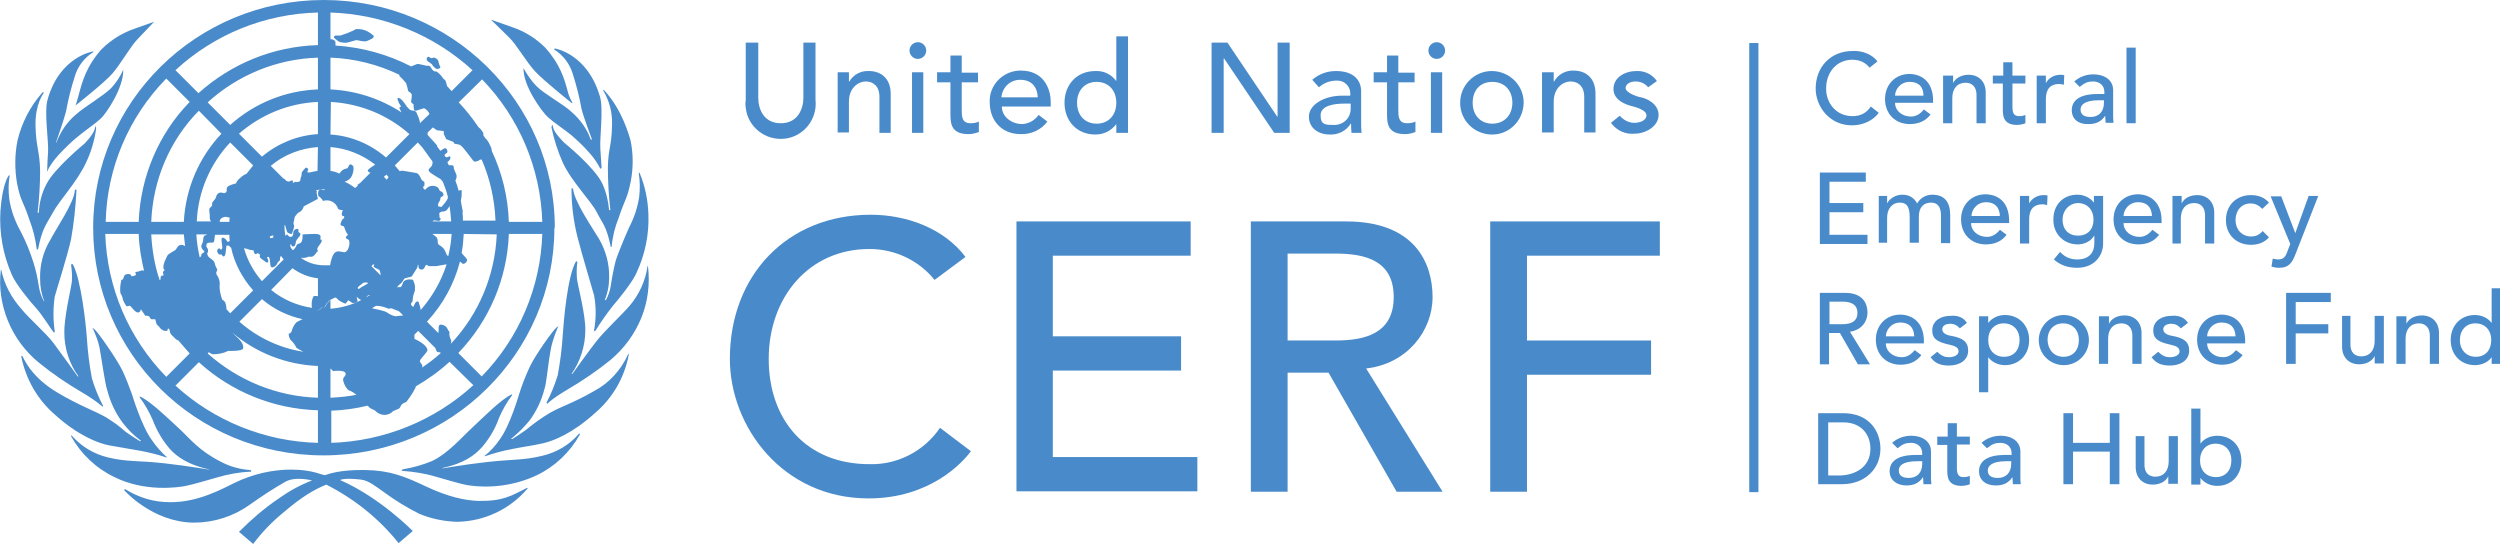
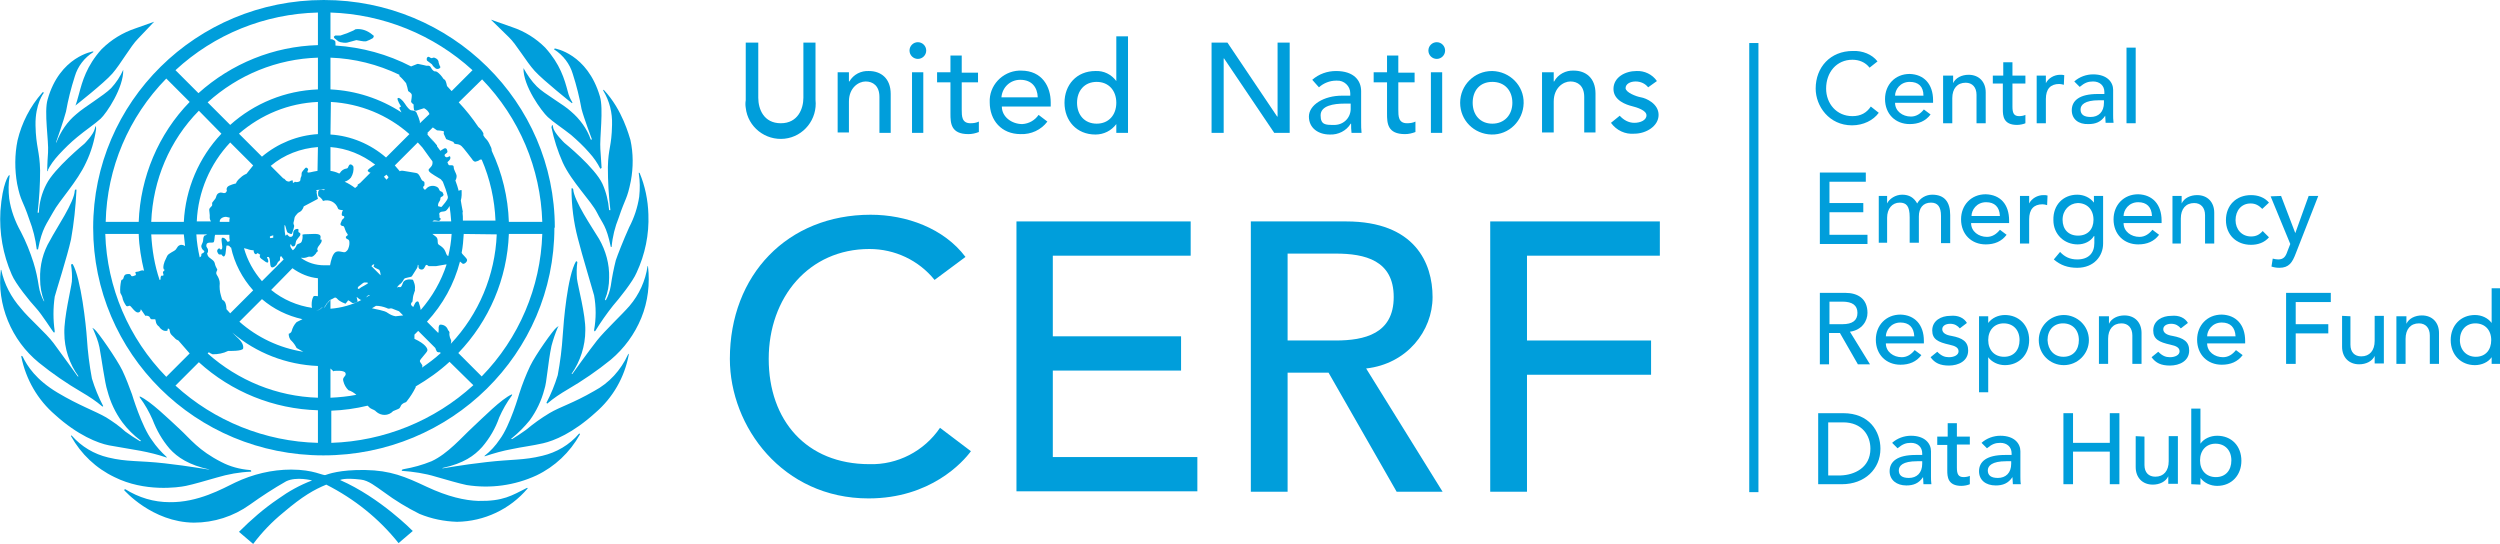
<svg xmlns="http://www.w3.org/2000/svg" version="1.1" id="Layer_1" x="0px" y="0px" viewBox="0 0 598.4 130.1" style="enable-background:new 0 0 598.4 130.1;" xml:space="preserve">
  <style type="text/css">
- 	.st0{fill:#498BCA;}
+ 	.st0{fill:#009EDB;}
</style>
  <path class="st0" d="M181.5,10.2v13.2c0,2.7,1.3,6.1,5.4,6.1s5.4-3.5,5.4-6.1V10.2h2.9v13.7c0.5,4.6-2.8,8.8-7.4,9.3  c-4.6,0.5-8.8-2.8-9.3-7.4c-0.1-0.6-0.1-1.2,0-1.8V10.2H181.5z" />
  <path class="st0" d="M200.5,17.3h2.7v2.2h0.1c1-1.7,2.8-2.6,4.7-2.5c2.8,0,5.2,1.7,5.2,5.5v9.3h-2.7v-8.6c0-2.7-1.6-3.7-3.3-3.7  s-4,1.5-4,4.8v7.4h-2.7V17.3z" />
  <path class="st0" d="M219.7,10.1c1.1,0,2,0.9,2,2s-0.9,2-2,2s-2-0.9-2-2S218.6,10.1,219.7,10.1z M218.3,17.3h2.7v14.5h-2.7V17.3z" />
  <path class="st0" d="M234.1,19.7h-3.9v6.5c0,1.6,0,3.3,2.1,3.3c0.7,0,1.4-0.1,2-0.4v2.5c-0.8,0.3-1.6,0.5-2.5,0.5  c-4.2,0-4.3-2.6-4.3-4.9v-7.5h-3.2v-2.4h3.2v-4h2.7v4.1h3.9V19.7z" />
  <path class="st0" d="M239.8,25.5c0,2.5,2.4,4.2,4.9,4.2c1.6-0.1,3-0.9,3.9-2.2l2.1,1.6c-1.5,2-3.9,3.1-6.4,3c-4.6,0-7.4-3.3-7.4-7.6  c-0.2-4,3-7.4,7-7.6c0.2,0,0.3,0,0.5,0c5.1,0,7.1,3.9,7.1,7.6v1L239.8,25.5z M248.4,23.3c-0.1-2.4-1.4-4.2-4.2-4.2  c-2.4,0-4.3,1.8-4.5,4.2H248.4z" />
  <path class="st0" d="M270,31.8h-2.8v-2.1l0,0c-1.2,1.6-3,2.5-5,2.5c-4.5,0-7.4-3.3-7.4-7.6s2.9-7.6,7.4-7.6c2-0.1,3.8,0.8,5,2.4l0,0  V8.7h2.8V31.8z M267.2,24.6c0-2.9-1.8-5-4.7-5s-4.7,2.1-4.7,5s1.8,5,4.7,5S267.2,27.5,267.2,24.6L267.2,24.6z" />
  <path class="st0" d="M290,10.2h3.8l11.9,17.7h0.1V10.2h2.9v21.6H305L293,14h-0.1v17.8H290V10.2z" />
  <path class="st0" d="M314.1,19.1c1.6-1.4,3.6-2.1,5.7-2.1c4.3,0,6,2.3,6,4.8v7.4c0,0.9,0,1.7,0.1,2.6h-2.4c-0.1-0.7-0.1-1.5-0.1-2.2  h-0.1c-1,1.7-3,2.7-5,2.6c-2.7,0-5-1.5-5-4.3s3.6-5,7.9-5h2v-0.6c0-1.7-1.5-3.1-3.2-3c-0.1,0-0.1,0-0.2,0c-1.5,0-3,0.6-4.1,1.6  L314.1,19.1z M321.8,24.8c-2.6,0-5.7,0.5-5.7,2.8s1.2,2.3,3.1,2.3c2.2,0.1,4-1.5,4.1-3.7c0-0.2,0-0.3,0-0.5v-0.9L321.8,24.8z" />
  <path class="st0" d="M338.6,19.7h-3.9v6.5c0,1.6,0,3.3,2.1,3.3c0.7,0,1.4-0.1,2-0.4v2.5c-0.8,0.3-1.6,0.5-2.5,0.5  c-4.2,0-4.3-2.6-4.3-4.9v-7.5h-3.2v-2.4h3.2v-4h2.7v4.1h3.9L338.6,19.7z" />
  <path class="st0" d="M343.9,10.1c1.1,0,2,0.9,2,2s-0.9,2-2,2s-2-0.9-2-2S342.8,10.1,343.9,10.1z M342.5,17.3h2.7v14.5h-2.7V17.3z" />
  <path class="st0" d="M357.2,17c4.2,0.1,7.6,3.5,7.5,7.7s-3.5,7.6-7.7,7.5s-7.5-3.4-7.5-7.6s3.4-7.6,7.6-7.6H357.2z M357.2,29.6  c2.9,0,4.8-2.1,4.8-5s-1.8-5-4.8-5s-4.7,2.1-4.7,5S354.3,29.6,357.2,29.6z" />
  <path class="st0" d="M369.1,17.3h2.8v2.2h0.1c0.9-1.7,2.8-2.7,4.7-2.6c2.8,0,5.2,1.7,5.2,5.5v9.3h-2.7v-8.5c0-2.7-1.6-3.7-3.3-3.7  s-4,1.5-4,4.8v7.4h-2.8L369.1,17.3z" />
  <path class="st0" d="M394.5,20.9c-0.7-0.9-1.8-1.4-3-1.4c-1.3,0-2.4,0.6-2.4,1.6s2.5,2,3.7,2.2s4.2,1.5,4.2,4.2s-3,4.5-5.8,4.5  c-2.2,0.2-4.3-0.8-5.6-2.6l2.1-1.7c0.9,1,2.1,1.7,3.5,1.7s2.9-0.6,2.9-1.8s-2.3-1.9-3.5-2.2s-4.4-1.3-4.4-4.1s2.8-4.3,5.5-4.3  c1.9-0.1,3.8,0.8,4.9,2.4L394.5,20.9z" />
  <path class="st0" d="M223.7,67c-3.8-4.7-9.5-7.4-15.6-7.4c-14.5,0-24.1,11.6-24.1,26.3s9,25.2,24.1,25.2c6.7,0.2,13.1-3.1,16.9-8.7  l7.4,5.6c-1.9,2.6-9.7,11.3-24.5,11.3c-20.6,0-33.2-17.2-33.2-33.4c0-20.1,13.8-34.5,33.7-34.5c8.5,0,17.5,3.2,22.7,10.1L223.7,67z" />
  <path class="st0" d="M243.3,53H285v8.2h-33v19.3h30.7v8.2H252v20.7h34.6v8.2h-43.3V53z" />
  <path class="st0" d="M299.4,53h22.8c16.5,0,20.7,10,20.7,18.1s-6.1,16-15.9,17.1l18.3,29.5h-11L318,89.2h-9.8v28.5h-8.8L299.4,53z   M308.2,81.5h11.5c6.9,0,13.9-1.6,13.9-10.4s-6.9-10.4-13.9-10.4h-11.5V81.5z" />
  <path class="st0" d="M356.7,53h40.6v8.2h-31.8v20.3h29.7v8.2h-29.7v28h-8.8L356.7,53L356.7,53z" />
  <rect x="418.7" y="10.3" class="st0" width="2.2" height="107.5" />
  <path class="st0" d="M87.8,67.7c-0.4-0.2-0.8-0.1-1.1,0.2l-0.9,0.7c0,0-0.3,0.3-0.1,0.5s0.7-0.3,0.7-0.3l0.9-0.5l0.5-0.3  c0,0,0.6-0.2-0.1-0.5 M111,56c-0.1,1.5-0.2,3-0.5,4.5c0.2,0.5,1.2,1.2,1.3,1.7s-0.9,1.3-1.2,0.8l-0.5-0.4  c-1.4,5.4-4.1,10.3-7.9,14.4l2.7,2.7c0.1-0.3,0.1-0.5,0.1-0.8c-0.1-0.9,0.2-1.2,0.4-1.2c0.8,0,1.5,0.4,1.8,1.2  c0.1,0.4,0.2,0,0.4,0.7c-0.1,0.4,0,0.8,0.1,1.2l0.3,0.7c0,0.3,0,0.5-0.1,0.8c6.7-7.1,10.6-16.4,11-26.2L111,56z M101,88  c1.6-1.1,3.1-2.2,4.5-3.5l-0.2-0.2c-0.2,0.1-0.5,0-0.7-0.1c-0.2-0.3-0.3-0.6-0.4-0.9l-4.1-4.1c-0.3,0.3-0.6,0.6-0.9,0.9v1  c2.6,1.2,3.2,2.3,3.1,2.8s-1.8,2.1-1.8,2.5s0.7,0.9,0.6,1.3L101,88z M79.1,88.2v7c2.1-0.1,4.2-0.3,6.2-0.7c-0.6-0.5-1.2-0.9-1.9-1.1  c-0.6-0.6-1-1.3-1.2-2.1c-0.4-1.1,0.8-1.2,0.5-2s-2.8-0.5-2.8-0.5S80.2,89.3,79.1,88.2z M76.1,87.6c-7.5-0.3-14.8-3.1-20.5-8  l0.9,0.9c1.6,1.4,1.8,2.2,1.7,2.9S54.7,84,54.7,84h-0.1c-1.2,0.6-2.4,0.8-3.7,0.8c-0.3-0.1-0.7-0.3-0.9-0.5l-0.3,0.3  c7.3,6.5,16.6,10.3,26.4,10.6V87.6z M44.3,58.9C44.2,58,44.1,57,44,56.1h-7.8c0.2,3.7,0.8,7.4,2,10.9h0.1c0.3-0.2,0-0.3,0.2-0.8  s0.5,0,0.6-0.3S39,65.5,39,65.2s0.4-0.4,0.4-0.6s-0.2,0.2-0.3-0.5c0-0.5,0.1-1,0.3-1.5l0.6-1.3c0.3-0.7,1.7-1.1,2.1-1.6  s0.4-0.9,1.2-1.1C43.7,58.6,44,58.7,44.3,58.9z M44,53.1c0.4-7.9,3.6-15.4,9-21.1l-5.4-5.5c-7,7.1-11,16.6-11.4,26.6H44z M55.1,29.9  c5.8-5.2,13.2-8.2,21-8.5v-7.6c-9.8,0.3-19.1,4.1-26.4,10.7L55.1,29.9z M79.1,21.4c6.1,0.3,11.9,2.2,17,5.5l-0.5-1  c-0.1-0.2,0.4-0.4,0.4-0.4s-1.1-1.7-0.8-2s1.2,0.5,1.7,1.3s1.1,1.5,1.5,1.6s1.2,0,1.4,0.8c0.3,0.6,0.5,1.2,0.7,1.9v0.4l2.3-2.2  c-0.2-0.6-0.7-1.1-1.3-1.4l-1.6,0.5c0,0-0.6,0.3-0.8-0.1C99,25.9,99,25.4,99,25c0,0-0.6-0.4-0.6-0.7s0.3-1.4,0.1-1.8  c-0.2-0.3-0.5-0.5-0.8-0.7c-0.1-0.6-0.3-1.3-0.5-1.9c-0.5-0.6-1-1.2-1.6-1.7v-0.3c-5.2-2.5-10.8-3.9-16.5-4.1V21.4z M102.3,32.2  l0.6,0.7l1.7,2.1l0.8,1.1l0.8-0.5c0.5-0.3,0.8,0,0.9,0.6s-1,0.6-0.6,1.2s1.1-0.1,1.2,0c0.2,0.3,0.1,0.7-0.1,0.9  c-0.2,0.3-0.5,0.4-0.5,0.6l0.3,0.6c0.4,0.2,1.2-0.2,1.2,0.5s0.6,1.4,0.7,2.1c0,0.4-0.1,0.8-0.3,1.1c0.3,0.8,0.6,1.7,0.8,2.5  c0.2-0.2,0.4-0.2,0.7-0.2v0.1c0,0.4,0,0.7,0,1.1c0,0.4-0.1,0.9-0.2,1.3l0.2,1.2c0.1,0.5,0.2,1.1,0.3,1.6h-0.1c0.1,0.7,0.1,1.3,0.1,2  h7.8c-0.2-5-1.3-10-3.3-14.6h-0.4c-0.3,0.3-0.7,0.4-1.1,0.5c-0.5,0-0.8-0.6-0.8-0.6s-2.2-2.9-2.5-3.1c-0.3-0.3-0.8-0.5-1.2-0.5  c-0.9-0.1-0.7-0.5-0.7-0.5l-1.8-0.7l-0.6-1.3c0,0,0.1-0.5,0-0.6c-0.5-0.1-1.1-0.2-1.6-0.2l-1-0.7l-1.3,1.3  C102.4,31.9,102.4,32.1,102.3,32.2L102.3,32.2z M132.7,54.5c0,30.1-24.7,54.5-55.3,54.5S22.3,84.6,22.3,54.5S47,0,77.5,0  s55.3,24.4,55.3,54.5H132.7z M77.7,45.3L77.7,45.3l-2.1,0.2c0.2,0.1,0.3,0.2,0.2,0.4s0.3,1.7,0.3,1.7l-3.4,1.8c0,0-0.2,0.9-0.9,1.3  c-0.5,0.2-0.8,0.6-1.1,1c-0.3,0.4-0.2,0.8-0.4,1.4s0.2,0.8,0.1,1.1c-0.1,0.6-0.3,1.1-0.5,1.7c-0.2,0.3-0.7-0.1-1-0.2  s-0.5-1.6-0.7-1.8h-0.1c0,0.2,0,0.4,0,0.6c0,0.6,0.1,1.3,0.2,1.9c0.4-0.1,0.3-0.3,0.4-0.3s0.4,0.6,0.8,0.6s0.7-0.2,0.7-1  c0-0.5,0.4-0.9,0.9-0.9c0.1,0,0.1,0,0.2,0c0.3,0,0,0.6,0.2,0.8s0.4,0,0.4,0.5s-1,1.1-1.1,1.9s-0.3,1-0.7,1s-0.4-0.9-0.6-0.4  s0.6,1.3,0.6,1.3c0.4-0.3,0.7-0.7,0.9-1.2c0.2-0.4,0.6-0.3,1-0.6s0.5-1.5,0.4-1.8s0.5-0.2,2.5-0.3s1.9,0.5,1.8,1.1S77,57,77,57.6  s-0.8,1.2-1,1.8s0.3,0.6,0,0.8c-0.2,0.1-0.3,0.3-0.4,0.5c-1.1,1.3-1.2,0.5-1.9,0.8c-0.5,0.2-1,0.3-1.5,0.2H72  c1.6,1.2,3.6,1.8,5.6,1.8H79c0.2-1.1,0.6-2.8,1.4-3.2s1.9,0.3,2.3,0c0.3-0.2,0.6-0.5,0.7-0.9c0.2-0.5,0.3-1.1,0.2-1.7  c-0.2-0.6-0.6-0.3-0.8-0.8s0.8-0.4,0.3-1s-0.6-1.5-0.8-1.7s-0.4,0-0.7-0.3s0.1-0.7,0.2-1.1s0.7-0.5,0.6-0.9s-0.5,0-0.6-0.5  c0-0.4,0.1-0.8,0.3-1.1c0,0-1.1,0-1.2-0.4c-0.5-1.5-2.1-2.3-3.6-1.8c-0.2-0.6-1.1-1.2-1.1-1.2S76,46,76.3,45.6s1.2,0,1.3-0.1  S77.7,45.4,77.7,45.3z M109.8,24.5c1.7,1.8,3.3,3.8,4.7,5.9c0.5,0.4,0.9,0.9,1.2,1.5v0.5l0.4,0.6l0.2,0.2c0.5,0.5,0.8,1.1,1.1,1.8  c0.2,0.3,0.3,0.7,0.3,1.1c2.5,5.3,3.9,11.1,4.1,17h8c-0.4-12.8-5.5-24.9-14.4-34.1L109.8,24.5z M80.3,10.9c6.3,0.4,12.5,2.1,18.1,5  l1.5-0.6h0.2l1.4,0.3c0.9,0.3,0.9,0,1.3,0.2s0.4,0.7,0.9,1.1s0.4,0,0.9,0.3c0.6,0.4,1.1,1,1.5,1.6c0.2,0.4,0.5-0.2,0.9,1.8l1.1,1.2  l5-5C103.8,8.3,91.7,3.4,79.1,3v6.4h0.4c0.6,0.3,0.8,0.3,0.8,0.9C80.3,10.5,80.3,10.7,80.3,10.9z M47.5,22.3  c7.9-7.1,18-11.2,28.6-11.5V3C63.4,3.3,51.3,8.2,42,16.8L47.5,22.3z M33.2,53.1c0.4-10.7,4.7-21,12.2-28.7l-5.6-5.6  c-9,9.2-14.2,21.4-14.5,34.3H33.2z M45.4,84.6l-2.7-3.1c-0.8-0.3-0.7-0.5-1.5-1.2s-0.4-1.4-0.8-1.6s-0.2,0.3-0.3,0.4s-0.5,0.2-1,0  c-0.4-0.2-0.8-0.5-1-0.9c-0.9-0.6-0.8-1.5-0.9-1.7s-0.7,0-1-0.1s-0.3-0.6-0.6-0.7c-0.2-0.1-0.5-0.2-0.8-0.1L33.7,74  c0,0,0,0.8-0.7,0.8s-1.6-1.5-1.9-1.6s-0.5,0.3-0.9,0c-0.4-0.6-0.8-1.3-0.9-2c-0.1-0.4-0.3-0.7-0.5-1.1c-0.1-1,0-1.9,0.2-2.9  c0.2-0.5,0.4,0,0.6-0.8s0.7-0.8,1.1-0.8c0.3-0.1,0.6,0.1,0.7,0.4c0.2,0.3,0.7,0,1-0.1s0-0.5,0-0.7s0.6-0.1,1-0.3s1-0.3,1.1,0l0,0  C33.8,62,33.3,59,33.2,56h-8c0.4,12.8,5.6,25,14.6,34.2L45.4,84.6z M76.1,98.2c-10.6-0.3-20.7-4.4-28.5-11.5L42,92.3  c9.3,8.5,21.5,13.4,34.1,13.7V98.2z M107.6,86.6c-2.5,2.3-5.2,4.2-8.1,5.9v0.2c-0.6,1.2-1.3,2.3-2.1,3.3c-0.3,0.5-0.5,0.2-1.1,0.7  s-0.3,0.9-1,1.2l-1.2,0.5c-1.1,1.2-2.9,1.2-4.1,0.1c-0.1-0.1-0.1-0.1-0.2-0.2c-0.4-0.3-1.1-0.4-1.5-0.9L88,97.1  c-2.9,0.7-5.8,1.1-8.7,1.2v7.7c12.6-0.4,24.7-5.3,34-13.8L107.6,86.6z M121.8,56c-0.4,10.7-4.7,20.8-12.1,28.5l5.6,5.6  c8.9-9.1,14.1-21.3,14.5-34.1H121.8z M103.5,53h4.5c-0.1-1.2-0.2-2.5-0.4-3.7c-0.2,0.4-0.4,0.7-0.7,1c-0.5,0.5-1,0.2-1.5,0.5  s-0.1,0.7-0.2,1.1s0.5,0.2,0.2,0.7s-0.7,0.2-1,0.2S103.9,52.6,103.5,53L103.5,53z M94.5,39.6l1.2,1.4c0.1-0.1,0.4-0.2,0.9-0.1l3,0.5  c0.9,0.1,1.1,1.7,1.6,1.9s0.4,0.4,0.4,0.9s-0.4,0.3-0.3,0.7s0.4,0.7,0.7,0.3c0.5-0.6,1.2-0.8,1.9-0.7c1.5,0.3,1,1.1,1.6,1.3  s0.4,0.3,0.6,0.6s-0.1,0.6-0.4,0.7s-0.3,0.4-0.3,0.6s-0.3,0.6-0.4,0.8s-0.3,0.9,0,0.9s0.6,0.3,0.8,0s1.4-1.5,1.4-2.1v-0.2  c-0.3-1.2-0.7-2.4-1.2-3.6l-0.5-0.6c-0.6-0.4-2.5-1.4-2.8-1.9s0.1-0.6,0.4-1c0.4-0.4,0.5-0.9,0.4-1.4l-0.6-0.8l-1.8-2.5l-1.1-1.2  L94.5,39.6z M79.1,32.2c4.9,0.3,9.6,2.3,13.3,5.5l5.6-5.6c-5.2-4.6-11.8-7.3-18.8-7.7L79.1,32.2z M62.7,37.5  c3.8-3.2,8.5-5.1,13.4-5.4v-7.7c-7,0.3-13.6,3-18.9,7.6L62.7,37.5z M59,41.6l1.6-2l-5.5-5.5c-4.8,5.1-7.7,11.8-8,18.9h3.4  c-0.2-0.3-0.3-0.6-0.3-1c0.1-0.4-0.2-1.8-0.1-2s0.4-0.5,0.6-0.7s0-0.6,0.1-0.8l0.7-0.9c0.3-0.3,0.2-1.1,0.9-1.4s0.9,0.1,1.4,0  s0.5-0.7,0.5-0.7s-0.2-0.2,0.1-0.7s2.1-0.9,2.1-0.9s0-0.5,1.1-1.4C58,42.1,58.5,41.8,59,41.6z M54.9,53.1c0-0.3,0-0.7,0.1-1  l-0.9-0.2c-0.8,0-1.6,0.5-1.5,1.2H54.9z M49.6,56.1H47c0.1,1.9,0.4,3.7,0.8,5.5c0.4-0.2,0.4-0.4,0.4-0.7s0.4-0.2,0.6-0.5  s0.1-0.3,0-0.4c-0.3-0.2-0.5-0.5-0.6-0.9c-0.1-0.5,0.3-0.8,0.4-1.4s0-0.7,0.2-1.1S48.8,56.6,49.6,56.1L49.6,56.1z M60.6,69.5  c-2.6-2.9-4.5-6.5-5.3-10.3h-0.2c-0.1-0.4-0.5-0.5-0.9-0.4L54,60.5c0,0.1-0.1,0.9-0.5,0.9c-0.2-0.1-0.4-0.3-0.5-0.5  c0,0-0.6,0.1-0.7-0.1s-0.6-0.7-0.1-1.2s0.5,0.5,0.9,0s-0.5-2.7,0.2-2.7s1.1,1,1.2,1l0.5-0.2c-0.1-0.5-0.1-1-0.1-1.5h-3.4  c-0.2,0.4-0.1,1.6-0.4,1.8s-1.6-0.2-1.7,0.6s0.4,0.6,0.4,1.4s-0.4,0.3-0.1,1.1s1.5,1,1.7,1.9c0.1,0.5,0.3,1,0.6,1.5  c0.1,0.2-0.5,0.7-0.1,1.3c0.4,0.6,0.7,1.3,0.7,2c-0.1,1,0,2,0.3,3c0.4,1.6,0.4,0.6,1,1.6c0.2,0.5,0.3,1,0.3,1.6l0.9,1L60.6,69.5z   M72.4,76.4c-3.6-0.8-6.9-2.4-9.7-4.8L57.3,77c4.3,3.8,9.6,6.3,15.3,7.2L71,83.3c-0.3-0.6-0.7-1.2-1.2-1.7c-0.5-0.4-0.7-1.1-0.7-1.7  c0.3-0.1,0.6-0.3,0.7-0.6c0.2-0.8,0.6-1.6,1.2-2.2L72.4,76.4z M90,73.2l-1,0.6h0.1c0.6,0.2,3,0.5,3.7,1.1c0.6,0.4,1.2,0.7,1.9,0.8  l1.8-0.2l-1-1L94.2,74c-1-0.5-0.8,0.2-1.7-0.3C91.7,73.4,90.9,73.2,90,73.2z M107.3,61.3c0.4-1.7,0.7-3.5,0.8-5.3h-4.6l0.9,0.7  c0.5,0.5,0.3,1,0.4,1.5s0.5,0.4,1.2,1.1s0.7,1.4,1,1.8L107.3,61.3z M95.5,68.2L95,68.8h0.1c0.4-0.3,0.7,0.2,1-0.3s0.3-0.9,0.6-1.2  s1.1-0.5,1.6-0.4s0.5-0.2,0.8,0.7c0.2,0.5,0.3,1.1,0.2,1.7c0.2,0.2-0.4,0.9-0.5,2.3s-0.4,0.3-0.4,1.3V73l0.5,0.5l0.2-0.4  c0.3-0.8,0.8-1.2,1.1-0.8c0.2,0.6,0.4,1.2,0.5,1.9c2.8-3.2,4.9-6.9,6.2-10.9h-0.2l-2.3,0.4h-1.8c0,0-0.5-0.5-0.7-0.2s-0.4,1.2-1.2,1  s-0.4-1-0.6-1.1s0,0.3-0.3,0.8l-1.2,1.9c-0.1,0.3-1.7,0.3-1.9,0.7C96.4,67.4,96,67.9,95.5,68.2z M88.9,63.7l2.2,2.2  c0-0.4-0.1-0.9-0.3-1.3l-1-0.5l-0.4-0.3l0.2-0.5h-0.3L88.9,63.7z M87.6,71.2l1-0.6c-0.3,0-0.6,0.1-0.8,0.4L87.6,71.2z M64.9,69.4  c2.8,2.3,6.3,3.8,9.9,4.3c0,0.1,0,0.2,0,0.4l0.6,0.2c0.6,0.1,1.1-0.1,1.5-0.5c0.5-0.5,0.4-0.1,0.8-0.2l0.7-1.1  c0.4-0.2,0.5-0.7,0.7-0.7v2.1c2.6-0.2,5.1-0.9,7.4-2.1c-0.4,0-1-0.7-1.1-0.7s0.2,0.8,0.2,1s-1.1,0.6-1.3,0.4s-1-0.7-1-0.6  s-0.6,0.8-0.6,0.8s-1.4-0.5-1.9-1.1S80,71.3,80,71.3s-0.7,0.4-1,0.5s-0.4,0.6-0.7,0.7l-0.7,1.1c-0.4,0.1-0.3-0.3-0.8,0.2  c-0.4,0.4-0.9,0.6-1.5,0.5l-0.6-0.2c0-0.1,0-0.3,0-0.4c-0.1-0.3-0.1-0.5-0.1-0.8c0-0.7,0.1-1.3,0.4-1.9c0.2-0.3,0.7-0.1,1.1-0.1v-2  c0-0.1,0-0.2,0-0.3v-2c-2.2-0.2-4.3-1.1-6.1-2.4L64.9,69.4z M65.4,56.9v-0.6c-0.2,0.2-0.9,0.1-0.8,0.5S64.9,56.9,65.4,56.9z   M58.4,59.4c0.8,2.9,2.3,5.6,4.3,7.9l5.2-5.2l-0.6-0.8l0,0c-0.5,0.2-0.1,0.9-0.4,1.1c-0.3,0.2-0.5,0.5-0.6,0.8s-1,1.1-1.4,0.7  s-0.1-2.4-0.7-2.4s-0.1,0.2,0,0.9s-0.4,0.4-0.6,0.3l-1.1-0.8c-0.6-0.5-0.2-0.9-0.2-0.9s-0.5-0.4-0.7-0.4s-0.1,0.4-0.5,0.2  s-0.4-0.9-0.4-0.9c-0.5,0-1-0.1-1.5-0.3L58.4,59.4z M76.1,35.2C72,35.5,68,37,64.8,39.7l3,3c0.5,0.1,0.4,0.5,1,0.7s0.5-0.1,1-0.2  s0.2,0.3,0.3,0.5s0.5-0.2,0.5-0.2s0.3,0.2,0.9,0s0.3-0.6,0.5-1s0.2-0.6,0.2-1s0.6-0.9,0.8-1.2s0.5-0.2,0.7,0.1s-0.2,0.5-0.1,0.8  s1-0.1,2.4-0.3L76.1,35.2z M89.8,39.4c-3.1-2.4-6.8-3.9-10.7-4.2v5.7c0.7,0.1,1.4,0.3,2,0.6h0.2c0.4-0.7,1-1.1,1.8-1.2  c0.3-0.2,0.2-0.4,0.5-0.8s0.9,0.1,1,0.4c0.1,0.9-0.1,1.8-0.6,2.6c-0.4,0.5-0.9,0.8-1.5,1c0.9,0.4,1.7,0.9,2.5,1.5l0.6-0.5v-0.3  l0.6-0.4l2.5-2.5h-0.2C88.2,41,87.4,41,88.9,40L89.8,39.4z M93,42.4l-0.5-0.6l-0.6,0.5c0.3,0.4,0.8,0.9,0.7,0.7S92.8,42.9,93,42.4z   M102.3,13.7c0.4-0.3,0.5,0.1,0.9,0.2s0.4-0.3,1,0c0.5,0.2,0.8,0.6,0.8,1.1c0.1,0.3,0.2,0.7,0.4,1c0.1,0.3-0.6,0.7-1.1,0.4  c-0.4-0.3-0.7-0.6-0.9-1l-1.2-0.9C102.1,14.2,102.1,13.9,102.3,13.7z M79.9,8.8c0,0,0.3-0.4,0.6-0.3h1l1.7-0.6l1.4-0.6L85.1,7  c1.4-0.2,2.8,0.3,3.9,1.2l0.5,0.4l-0.2,0.5c-0.5,0.3-1.1,0.6-1.7,0.8c-0.4,0-0.8,0-1.2-0.1l-1.1-0.2l-2.2,0.6  c-0.5,0.1-1.1,0-1.6-0.1L81,9.9l-1-0.8L79.9,8.8 M103,32.9l1.6,1.9v0.3L103,32.9" />
  <path class="st0" d="M106,112.1c0.3,0,4.3-0.8,10.5-1.5s8.8-0.4,13.3-1.5c3.4-0.8,6.5-2.6,8.8-5.3c0,0,0.3-0.1,0.2,0.2  c-2.4,4.3-6,7.7-10.4,9.8c-5.2,2.4-11,3.2-16.7,2.3c-1.9-0.4-4.6-1.2-7.4-2c-2.6-0.8-5.4-1.2-8.1-1.4c0,0-0.2-0.3,0.4-0.4  c2.3-0.4,4.5-1,6.7-1.9c3.9-1.8,7.2-5.7,9.8-8.1s6.9-6.8,9.4-7.9c0,0,0.2,0,0,0.3c-1.2,1.6-2.2,3.4-3,5.2c-0.9,2.6-2.3,5-4.1,7.1  c-1.9,2.1-4.4,3.9-9.4,5C106,112,105.7,112.2,106,112.1 M150.5,84.9c-1,5.4-3.8,10.3-8,13.9c-5.4,4.9-9.9,6.7-12.5,7.3  s-5.2,0.9-7.5,1.4c-2.2,0.4-4.3,1-6.4,1.7c0,0-0.2,0.1-0.1-0.1c1.4-1.1,2.6-2.4,3.6-3.9c2.5-3.3,4.7-11,4.7-11  c0.7-2.2,1.6-4.5,2.6-6.6c1.3-2.7,5.5-8.6,6.3-9.2s0.4-0.2,0.3,0c-0.6,1.4-1.1,2.9-1.5,4.4c-0.9,4.3-1.1,8.7-1.7,10.4  c-0.7,2.7-1.9,5.2-3.5,7.4c-1.3,1.6-2.7,3-4.3,4.3c-0.4,0.2,0.1,0.2,0.1,0.2c1.1-0.7,2.2-1.4,3.3-2.2c1.8-1.5,3.6-2.8,5.6-4  c2.7-1.6,5.5-2.3,10.7-5.3c3.6-1.9,6.4-5,8.1-8.7C150.3,84.9,150.4,84.4,150.5,84.9L150.5,84.9z M138.2,62.7c-0.2,1.3-0.2,2.7-0.1,4  c0.2,1.7,2.1,8.7,2,12.4c0,3.7-1.2,7.4-3.3,10.4h0.2c0,0,4-5.6,5.9-8s5.9-6.1,7.8-8.3c2.3-2.7,3.8-6,4.3-9.5h0.1  c0.5,4.2,0,8.5-1.6,12.4s-4.1,7.3-7.3,10c-3.2,2.6-6.7,5-10.3,7.1c-1.7,1-3.4,2.1-4.9,3.4c0,0-0.2-0.1-0.2-0.2  c1.1-2.1,2-4.3,2.7-6.6c0.6-3.2,1-6.4,1.2-9.6c0.2-3.1,1.1-14.2,3.2-17.7L138.2,62.7z M137.2,45.3c-0.1-0.2-0.4-0.5-0.4,0  c0,3.9,0.5,7.9,1.5,11.7c1,4,3.6,12.5,3.9,13.7c0.5,2.7,0.5,5.6,0,8.3c0,0,0,0.5,0.3,0.2c1.3-2.1,2.7-4.1,4.2-6  c1.4-1.6,4.8-5.8,5.7-8c2-4.3,3-9.1,2.8-13.9c-0.1-3.4-0.8-6.8-2.1-9.9c0,0-0.3-0.2-0.2,0.1c0.3,1.9,0.3,3.7,0.1,5.6  c-0.4,2.6-1.2,5-2.4,7.3c-1.4,3.1-2.8,6.7-3.2,7.9c-0.5,2-0.9,4-1.2,6.1c-0.2,1.2-0.6,2.4-1.2,3.5l-0.2-0.2c0.7-1.7,1-3.4,1-5.2  c0.1-3.3-0.8-6.5-2.4-9.3C141.7,54.4,137.4,48.1,137.2,45.3z M144.6,21.6c-0.3-0.3-0.2,0.1-0.2,0.1c1.5,2.5,2.2,5.3,2.1,8.2  c-0.1,5.2-0.9,5.5-1,10.1c0,3.4,0.2,6.9,0.6,10.3h-0.3c-0.2-2.2-0.7-4.3-1.6-6.3c-1.8-3.9-9.1-9.8-9.1-9.8s-2.5-2.4-2.7-3.7  s-0.4,0-0.4,0c0.6,2.9,1.5,5.7,2.7,8.4c2.1,4.6,6.8,9.2,8.2,12s2.2,3,3.3,8.2h0.2c0.2-2.4,0.8-4.8,1.7-7c1.6-4.8,2-4.3,2.9-8.8  c0.6-3.2,0.6-6.6-0.1-9.8C150.6,32.6,149,26.3,144.6,21.6L144.6,21.6z M143.7,40.4c-0.7-1.4-1.6-2.7-2.7-3.9  c-1.3-1.5-2.8-2.9-4.3-4.2c-2-1.6-4.2-3-5.6-4.3s-5.9-7.4-5.8-11.7c0.9,1.6,1.9,3.1,3.2,4.4c1.8,1.8,6.4,4.3,8.2,6  c2.1,1.8,3.8,4.1,4.7,6.7h0.3c0,0-2-5.3-2.5-7.3c-0.5-2.8-1.2-5.6-2.1-8.4c-0.7-2.4-2.3-4.5-4.5-5.9l0.2-0.2c0,0,7.8,1.2,10.8,11.5  c0.9,3-0.1,9.9,0.1,12.6s0.3,4.5,0.3,4.5L143.7,40.4z M117.5,4.7l5.1,1.8c3,1,5.7,2.7,7.9,4.9c3.6,4,4.6,7.5,5.4,10.5  c0.2,0.9,0.6,1.8,1.1,2.6c0.1,0-0.1,0.2-0.1,0.2s-6.8-5.4-8.9-7.7s-4.4-6.4-6.2-8.1L117.5,4.7z M29.7,117.3c0,0,6.7,7.7,16.7,7.8  c4.8,0,9.5-1.5,13.4-4.3c2.8-2,5.7-3.9,8.7-5.6c2.5-1.2,6.2-0.2,6.2-0.2c-2.9,1.1-5.6,2.6-8.1,4.4c-3.4,2.3-6.5,5-9.4,7.9l3.4,2.9  c2.1-2.8,4.5-5.3,7.2-7.5c4.7-4,7.4-5.5,10.3-6.7c6.7,3.4,12.6,8.1,17.3,14l3.4-2.9c0,0-7.8-8-17.4-12.2c0,0,0.9-0.6,5-0.1  c1.8,0.2,3.5,1.6,5.5,3c2.7,2,5.5,3.7,8.5,5.2c2.9,1.2,5.9,1.8,9,1.9c6.5-0.1,12.7-3,16.9-8c0,0,0-0.2-0.2-0.1  c-3.6,1.8-5.6,3.2-11.6,3.1c-3.2-0.1-7.3-1-12.4-3.4s-8.6-3.9-14.7-4s-8.9,1-9.5,1.2s-2.8-1.3-8.2-1.3c-4.6,0-9.2,1.1-13.4,3.1  c-3.1,1.5-8.9,4.8-15.7,4.7c-3.8,0-7.4-1.1-10.6-3.1C29.8,117.1,29.7,117.3,29.7,117.3z M50,112.4c-0.3,0-4.4-0.8-10.6-1.5  s-9-0.3-13.5-1.4c-3.4-0.8-6.4-2.6-8.7-5.2c0,0-0.3-0.2-0.2,0.1c2.4,4.3,6,7.7,10.4,9.8c7.2,3.6,15.2,2.5,17.1,2.1s4.6-1.2,7.4-2  c2.7-0.8,5.4-1.3,8.2-1.4c0,0,0.2-0.4-0.4-0.4c-2.3-0.2-4.6-0.8-6.7-1.9c-5.5-2.8-7.4-5.5-10-7.9s-7-6.7-9.5-7.8c0,0-0.2,0,0,0.3  c1.2,1.6,2.2,3.4,3,5.2c1,2.6,2.3,4.9,4.1,7c1.9,2.1,4.6,3.9,9.6,5C50,112.2,50.3,112.4,50,112.4z M5.1,85.4  c1.1,5.4,3.9,10.3,8.1,13.9c5.4,4.9,10.3,6.8,12.9,7.3l7.5,1.3c2.1,0.4,4.2,0.9,6.2,1.6c0,0,0.2,0.1,0.1-0.1c-1.3-1.2-2.5-2.5-3.5-4  c-2.5-3.3-4.8-11-4.8-11c-0.7-1.9-1.4-3.8-2.3-5.7c-1.3-2.7-5.9-9.3-6.7-9.9s-0.4-0.2-0.3,0c0.6,1.4,1.2,2.8,1.5,4.3  c0.5,2.6,1.3,8.7,1.9,10.4c0.7,2.7,1.9,5.3,3.6,7.6c1.2,1.6,2.7,3.1,4.3,4.3c0.4,0.2-0.1,0.2-0.1,0.2c-1.2-0.7-2.4-1.5-3.5-2.3  c-1.4-1.3-3-2.4-4.6-3.4c-2.8-1.6-6.4-2.8-11.6-5.9s-7.3-6.4-8.4-8.7C5.4,85.4,5.1,84.9,5.1,85.4z M17,63.3c0.2,1.4,0.3,2.7,0.2,4.1  c-0.2,1.7-1.9,8.6-1.8,12.3c0,3.7,1.2,7.4,3.4,10.4h-0.2c0,0-4-5.6-5.8-8s-6-6-7.8-8.3c-2.3-2.6-4-5.8-4.7-9.2H0.2  c-0.5,4.1,0.1,8.3,1.7,12.2c1.6,3.9,4.1,7.3,7.4,10c3.2,2.6,6.7,5,10.3,7.1c1.7,1,3.4,2.1,4.9,3.4c0,0,0.2,0,0.2-0.1  c-1.1-2.1-2-4.3-2.7-6.6c-0.6-3.2-1-6.4-1.2-9.6c-0.2-3.1-1.4-14.3-3.4-17.8L17,63.3z M17.9,45.6c0.1-0.2,0.4-0.5,0.4,0  c-0.2,3.9-0.6,7.8-1.3,11.7c-0.9,4.1-3.6,12.5-3.9,13.7c-0.4,2.8-0.4,5.5,0,8.3c0,0,0,0.5-0.3,0.2s-2.8-4.3-4.2-5.8s-4.9-5.8-5.8-8  c-2.1-4.8-3-10-2.7-15.2c0.5-6.8,2-8.5,2-8.5s0.3-0.2,0.2,0.1C2,43.9,2,45.7,2.2,47.5c0.4,2.8,1.4,5.5,2.8,8c1.2,2.3,2.2,4.8,3,7.3  c0.6,1.9,1,3.8,1.3,5.8c0.2,1.2,0.6,2.4,1.2,3.5h0.1c-0.7-1.7-1-3.5-1-5.3c-0.1-3.3,0.7-6.5,2.4-9.3C13.5,54.6,17.8,48.4,17.9,45.6z   M10.1,22.2c0.2-0.3,0.4,0,0.4,0s-2.1,2.6-2,7.8s1,6.1,1.1,10.8c0,3.4-0.2,6.7-0.6,10.1h0.3c0.1-2.4,0.7-4.7,1.8-6.8  c1.9-3.8,9.1-9.7,9.1-9.7s2.2-2.2,2.5-3.6s0.3,0.1,0.3,0.1c-0.4,2.8-1.2,5.5-2.4,8c-2.1,4.6-6.4,9.1-7.9,11.9s-2.6,3.7-3.6,8.9H8.8  c-0.3-2.5-0.9-4.9-1.8-7.2c-1.6-4.8-2-4.1-2.9-8.5c-0.6-3.4-0.6-7,0.1-10.4C5.2,29.4,7.2,25.5,10.1,22.2z M11.3,41  c0.7-1.5,1.7-2.8,2.8-4c1.4-1.5,2.8-2.9,4.4-4.2c1.9-1.6,4.2-3.1,5.6-4.4s5.5-7.4,5.4-11.7c-0.7,1.6-1.7,3.1-2.9,4.4  c-1.8,1.8-6.4,4.5-8.3,6.2c-2.2,1.8-3.8,4.2-4.8,6.8h-0.1c0,0,1.9-5.4,2.4-7.4c0.5-2.8,1.2-5.6,2.1-8.4c0.7-2.4,2.3-4.5,4.4-5.8  c0.1,0,0-0.2,0-0.2s-8,1.2-10.9,11.5c-0.9,3,0.3,10,0.1,12.7S11.3,40.9,11.3,41l0.2-0.1v-0.2 M36.9,5.2l-4.5,1.6c-3,1-5.8,2.7-8.1,5  c-3.6,4-4.6,7.7-5.4,10.7S18,25.3,18,25.3s6.9-5.4,8.9-7.7S31.3,11,33,9.3L36.9,5.2" />
  <g>
    <path class="st0" d="M449.4,14.7l-1.9,1.5c-1-1.3-2.5-1.9-4.1-1.9c-3.8,0-6.3,3-6.3,6.9c0,3.6,2.5,6.6,6.3,6.6c2,0,3.4-0.8,4.4-2.3   l1.9,1.5c-1.3,1.8-3.7,3-6.4,3c-5.5,0-8.7-4.6-8.7-8.8c0-5.1,3.5-9,8.9-9C445.8,12.1,448.1,13,449.4,14.7z" />
    <path class="st0" d="M462.7,24v0.6h-9.1c0,2,1.8,3.3,3.8,3.3c1.3,0,2.3-0.7,3.1-1.7l1.6,1.2c-1.2,1.6-2.9,2.3-5,2.3   c-3.4,0-5.9-2.4-5.9-6c0-3.4,2.4-6,5.9-6C460.5,17.8,462.7,20.1,462.7,24z M457.1,19.6c-2.3,0-3.5,1.9-3.5,3.3h6.8   C460.4,20.7,459.2,19.6,457.1,19.6z" />
-     <path class="st0" d="M467.5,18.1v1.8h0c0.6-1.3,2.1-2,3.7-2c2.5,0,4.1,1.7,4.1,4.2v7.4h-2.2v-6.8c0-1.8-1-2.9-2.6-2.9   c-2,0-3.2,1.4-3.2,3.7v6h-2.2V18.1H467.5z" />
+     <path class="st0" d="M467.5,18.1v1.8l0,0c0.6-1.3,2.1-2,3.7-2c2.5,0,4.1,1.7,4.1,4.2v7.4h-2.2v-6.8c0-1.8-1-2.9-2.6-2.9   c-2,0-3.2,1.4-3.2,3.7v6h-2.2V18.1H467.5z" />
    <path class="st0" d="M477,20v-1.9h2.5v-3.2h2.2v3.2h3.1V20h-3.1v5.5c0,1.5,0.3,2.3,1.6,2.3c0.5,0,1.1-0.1,1.5-0.3v2   c-0.4,0.2-1.3,0.4-2,0.4c-3.3,0-3.4-2.2-3.4-3.7V20H477z" />
-     <path class="st0" d="M487.5,18.1h2.2v1.8h0c0.6-1.2,2-2,3.4-2c0.4,0,0.7,0,1,0.1l-0.1,2.3c-0.4-0.1-0.7-0.2-1.1-0.2   c-2.1,0-3.2,1.2-3.2,3.6v5.8h-2.2V18.1z" />
-     <path class="st0" d="M495.9,26.4c0-2.3,1.8-3.9,6.2-3.9h1.6V22c0-1.5-1.1-2.5-2.7-2.5c-1.2,0-2,0.3-3.2,1.3l-1.3-1.3   c1.2-1.1,2.9-1.7,4.5-1.7c3.4,0,4.8,1.9,4.8,3.7v6.1c0,0.3,0,1.2,0.1,1.8h-1.9c0-0.6-0.1-1.1-0.1-1.7h0c-1,1.5-2.3,2-4,2   C497.5,29.8,495.9,28.5,495.9,26.4z M498,26.2c0,1.2,0.8,1.8,2.4,1.8c1.9,0,3.2-1.2,3.2-3.4V24h-1.2C499,24,498,25.1,498,26.2z" />
+     <path class="st0" d="M487.5,18.1h2.2v1.8l0,0c0.6-1.2,2-2,3.4-2c0.4,0,0.7,0,1,0.1l-0.1,2.3c-0.4-0.1-0.7-0.2-1.1-0.2   c-2.1,0-3.2,1.2-3.2,3.6v5.8h-2.2L487.5,18.1L487.5,18.1z" />
+     <path class="st0" d="M495.9,26.4c0-2.3,1.8-3.9,6.2-3.9h1.6V22c0-1.5-1.1-2.5-2.7-2.5c-1.2,0-2,0.3-3.2,1.3l-1.3-1.3   c1.2-1.1,2.9-1.7,4.5-1.7c3.4,0,4.8,1.9,4.8,3.7v6.1c0,0.3,0,1.2,0.1,1.8H504c0-0.6-0.1-1.1-0.1-1.7l0,0c-1,1.5-2.3,2-4,2   C497.5,29.8,495.9,28.5,495.9,26.4z M498,26.2c0,1.2,0.8,1.8,2.4,1.8c1.9,0,3.2-1.2,3.2-3.4V24h-1.2C499,24,498,25.1,498,26.2z" />
    <path class="st0" d="M511.2,29.5H509V11.4h2.2V29.5z" />
    <path class="st0" d="M435.6,41.3h11v2.2h-8.7v5.1h8.1v2.2h-8.1v5.4h9.1v2.2h-11.4V41.3z" />
-     <path class="st0" d="M449.7,58.3V46.9h2v1.8h0c0.5-1.1,2-2.1,3.6-2.1c1.7,0,2.8,0.7,3.6,2.1c0.7-1.3,2.1-2.1,3.6-2.1   c2.9,0,4.3,1.7,4.3,4.9v6.7h-2.2v-6.5c0-2.2-0.8-3.2-2.4-3.2c-1.9,0-2.9,1.3-2.9,3.3v6.3h-2.2v-6.1c0-2.7-0.8-3.5-2.4-3.5   c-1.8,0-3,1.5-3,3.6v6H449.7z" />
+     <path class="st0" d="M449.7,58.3V46.9h2v1.8l0,0c0.5-1.1,2-2.1,3.6-2.1c1.7,0,2.8,0.7,3.6,2.1c0.7-1.3,2.1-2.1,3.6-2.1   c2.9,0,4.3,1.7,4.3,4.9v6.7h-2.2v-6.5c0-2.2-0.8-3.2-2.4-3.2c-1.9,0-2.9,1.3-2.9,3.3v6.3h-2.2V52c0-2.7-0.8-3.5-2.4-3.5   c-1.8,0-3,1.5-3,3.6v6h-2V58.3z" />
    <path class="st0" d="M480.9,52.8v0.6h-9.1c0,2,1.8,3.3,3.8,3.3c1.3,0,2.3-0.7,3.1-1.7l1.6,1.2c-1.2,1.6-2.9,2.3-5,2.3   c-3.4,0-5.9-2.4-5.9-6c0-3.4,2.4-6,5.9-6C478.8,46.6,480.9,48.9,480.9,52.8z M475.4,48.4c-2.3,0-3.5,1.9-3.5,3.3h6.8   C478.6,49.5,477.4,48.4,475.4,48.4z" />
-     <path class="st0" d="M483.5,46.9h2.2v1.8h0c0.6-1.2,2-2,3.4-2c0.4,0,0.7,0,1,0.1l-0.1,2.3c-0.4-0.1-0.7-0.2-1.1-0.2   c-2.1,0-3.2,1.2-3.2,3.6v5.8h-2.2V46.9z" />
-     <path class="st0" d="M497.2,46.6c1.6,0,3.1,0.7,4,1.9h0v-1.6h2.2v11.4c0,3-2.2,5.8-6.2,5.8c-2.2,0-4-0.6-5.6-2l1.5-1.8   c1.1,1.2,2.4,1.8,4.1,1.8c2.7,0,4.1-1.5,4.1-3.9v-1.7h-0.1c-0.8,1.3-2.3,2-3.9,2c-3.2,0-5.8-2.4-5.8-5.8   C491.4,49,493.9,46.6,497.2,46.6z M493.7,52.6c0,2.3,1.4,3.8,3.7,3.8c2.3,0,3.7-1.5,3.7-3.8c0-2.4-1.5-4-3.8-4   C495.3,48.7,493.7,50.3,493.7,52.6z" />
+     <path class="st0" d="M483.5,46.9h2.2v1.8l0,0c0.6-1.2,2-2,3.4-2c0.4,0,0.7,0,1,0.1l-0.1,2.3c-0.4-0.1-0.7-0.2-1.1-0.2   c-2.1,0-3.2,1.2-3.2,3.6v5.8h-2.2L483.5,46.9L483.5,46.9z" />
+     <path class="st0" d="M497.2,46.6c1.6,0,3.1,0.7,4,1.9l0,0v-1.6h2.2v11.4c0,3-2.2,5.8-6.2,5.8c-2.2,0-4-0.6-5.6-2l1.5-1.8   c1.1,1.2,2.4,1.8,4.1,1.8c2.7,0,4.1-1.5,4.1-3.9v-1.7h-0.1c-0.8,1.3-2.3,2-3.9,2c-3.2,0-5.8-2.4-5.8-5.8   C491.4,49,493.9,46.6,497.2,46.6z M493.7,52.6c0,2.3,1.4,3.8,3.7,3.8c2.3,0,3.7-1.5,3.7-3.8c0-2.4-1.5-4-3.8-4   C495.3,48.7,493.7,50.3,493.7,52.6z" />
    <path class="st0" d="M517.4,52.8v0.6h-9.1c0,2,1.8,3.3,3.8,3.3c1.3,0,2.3-0.7,3.1-1.7l1.6,1.2c-1.2,1.6-2.9,2.3-5,2.3   c-3.4,0-5.9-2.4-5.9-6c0-3.4,2.4-6,5.9-6C515.2,46.6,517.4,48.9,517.4,52.8z M511.8,48.4c-2.3,0-3.5,1.9-3.5,3.3h6.8   C515,49.5,513.8,48.4,511.8,48.4z" />
-     <path class="st0" d="M522.2,46.9v1.8h0c0.6-1.3,2.1-2,3.7-2c2.5,0,4.1,1.7,4.1,4.2v7.4h-2.2v-6.8c0-1.8-1-2.9-2.6-2.9   c-2,0-3.2,1.4-3.2,3.7v6H520V46.9H522.2z" />
+     <path class="st0" d="M522.2,46.9v1.8l0,0c0.6-1.3,2.1-2,3.7-2c2.5,0,4.1,1.7,4.1,4.2v7.4h-2.2v-6.8c0-1.8-1-2.9-2.6-2.9   c-2,0-3.2,1.4-3.2,3.7v6h-2V46.9H522.2z" />
    <path class="st0" d="M543.1,48.5l-1.6,1.5c-0.8-0.8-1.6-1.3-2.8-1.3c-2.2,0-3.6,1.7-3.6,4c0,2.2,1.5,3.9,3.7,3.9   c1.2,0,2-0.4,2.8-1.3l1.5,1.5c-1.1,1.3-2.7,1.8-4.3,1.8c-3.5,0-6-2.4-6-5.9c0-3.6,2.5-6,6-6C540.4,46.7,542,47.2,543.1,48.5z" />
-     <path class="st0" d="M546,46.9l3.4,8.9h0l3.2-8.9h2.3l-5.4,13.8c-0.8,2.1-1.6,3.4-3.9,3.4c-0.7,0-1.3-0.1-1.9-0.3l0.3-1.9   c0.4,0.1,0.9,0.2,1.3,0.2c1.3,0,1.8-0.7,2.2-1.9l0.7-1.8l-4.7-11.4H546z" />
-     <path class="st0" d="M435.6,87.1v-17h6.1c3,0,5.3,1.4,5.3,4.8c0,1.9-1.3,4.1-4.2,4.5h0l4.8,7.8h-2.9l-4.3-7.5h-2.6v7.5H435.6z    M437.9,77.6h3.1c2.4,0,3.6-0.9,3.6-2.7c0-1.8-1.2-2.7-3.6-2.7h-3.1V77.6z" />
+     <path class="st0" d="M546,46.9l3.4,8.9l0,0l3.2-8.9h2.3l-5.4,13.8c-0.8,2.1-1.6,3.4-3.9,3.4c-0.7,0-1.3-0.1-1.9-0.3l0.3-1.9   c0.4,0.1,0.9,0.2,1.3,0.2c1.3,0,1.8-0.7,2.2-1.9l0.7-1.8L543.5,47L546,46.9L546,46.9z" />
+     <path class="st0" d="M435.6,87.1v-17h6.1c3,0,5.3,1.4,5.3,4.8c0,1.9-1.3,4.1-4.2,4.5l0,0l4.8,7.8h-2.9l-4.3-7.5h-2.6v7.5h-2.2V87.1   z M437.9,77.6h3.1c2.4,0,3.6-0.9,3.6-2.7c0-1.8-1.2-2.7-3.6-2.7h-3.1V77.6z" />
    <path class="st0" d="M460.5,81.6v0.6h-9.1c0,2,1.8,3.3,3.8,3.3c1.3,0,2.3-0.7,3.1-1.7l1.6,1.2c-1.2,1.6-2.9,2.3-5,2.3   c-3.4,0-5.9-2.4-5.9-6c0-3.4,2.4-6,5.9-6C458.3,75.4,460.5,77.7,460.5,81.6z M454.9,77.2c-2.3,0-3.5,1.9-3.5,3.3h6.8   C458.1,78.3,456.9,77.2,454.9,77.2z" />
-     <path class="st0" d="M470.8,77.3l-1.7,1.3c-0.5-0.6-1.2-1.1-2.3-1.1s-1.9,0.5-1.9,1.3c0,0.9,0.9,1.4,2.2,1.6c2.7,0.5,4,1.4,4,3.5   c0,2.5-2.3,3.6-4.6,3.6c-2.1,0-3.4-0.6-4.4-2l1.6-1.3c1,1,1.8,1.3,2.8,1.3c1.2,0,2.3-0.5,2.3-1.4c0-0.9-0.8-1.3-2.2-1.6   c-2.7-0.6-4.1-1.3-4.1-3.4c0-2.4,2.2-3.5,4.3-3.5C468.7,75.4,470.1,76.1,470.8,77.3z" />
-     <path class="st0" d="M473.7,75.7h2.2v1.6h0c0.9-1.2,2.4-1.9,4-1.9c3.3,0,5.8,2.4,5.8,6c0,3.5-2.4,6-5.8,6c-1.7,0-3.2-0.8-4-1.9h0   v8.4h-2.2V75.7z M479.7,85.4c2.3,0,3.7-1.6,3.7-4s-1.5-4-3.8-4c-2.2,0-3.7,1.6-3.7,4C475.9,83.8,477.4,85.4,479.7,85.4z" />
-     <path class="st0" d="M500,81.4c0,3.3-2.7,6-6,6c-3.3,0-6-2.6-6-6c0-3.3,2.7-6,6-6C497.1,75.4,500,77.9,500,81.4z M493.9,85.4   c2.3,0,3.7-1.6,3.7-4c0-2.4-1.5-4-3.8-4c-2.2,0-3.7,1.6-3.7,4C490.2,83.8,491.7,85.4,493.9,85.4z" />
-     <path class="st0" d="M504.8,75.7v1.8h0c0.6-1.3,2.1-2,3.7-2c2.5,0,4.1,1.7,4.1,4.2v7.4h-2.2v-6.8c0-1.8-1-2.9-2.6-2.9   c-2,0-3.2,1.4-3.2,3.7v6h-2.2V75.7H504.8z" />
-     <path class="st0" d="M523.7,77.3l-1.7,1.3c-0.5-0.6-1.2-1.1-2.3-1.1s-1.9,0.5-1.9,1.3c0,0.9,0.9,1.4,2.2,1.6c2.7,0.5,4,1.4,4,3.5   c0,2.5-2.3,3.6-4.6,3.6c-2.1,0-3.4-0.6-4.4-2l1.6-1.3c1,1,1.8,1.3,2.8,1.3c1.2,0,2.3-0.5,2.3-1.4c0-0.9-0.8-1.3-2.2-1.6   c-2.7-0.6-4.1-1.3-4.1-3.4c0-2.4,2.2-3.5,4.3-3.5C521.6,75.4,523,76.1,523.7,77.3z" />
+     <path class="st0" d="M470.8,77.3l-1.7,1.3c-0.5-0.6-1.2-1.1-2.3-1.1s-1.9,0.5-1.9,1.3c0,0.9,0.9,1.4,2.2,1.6c2.7,0.5,4,1.4,4,3.5   c0,2.5-2.3,3.6-4.6,3.6c-2.1,0-3.4-0.6-4.4-2l1.6-1.3c1,1,1.8,1.3,2.8,1.3c1.2,0,2.3-0.5,2.3-1.4s-0.8-1.3-2.2-1.6   c-2.7-0.6-4.1-1.3-4.1-3.4c0-2.4,2.2-3.5,4.3-3.5C468.7,75.4,470.1,76.1,470.8,77.3z" />
+     <path class="st0" d="M473.7,75.7h2.2v1.6l0,0c0.9-1.2,2.4-1.9,4-1.9c3.3,0,5.8,2.4,5.8,6c0,3.5-2.4,6-5.8,6c-1.7,0-3.2-0.8-4-1.9   l0,0v8.4h-2.2V75.7z M479.7,85.4c2.3,0,3.7-1.6,3.7-4s-1.5-4-3.8-4c-2.2,0-3.7,1.6-3.7,4C475.9,83.8,477.4,85.4,479.7,85.4z" />
+     <path class="st0" d="M500,81.4c0,3.3-2.7,6-6,6s-6-2.6-6-6c0-3.3,2.7-6,6-6C497.1,75.4,500,77.9,500,81.4z M493.9,85.4   c2.3,0,3.7-1.6,3.7-4s-1.5-4-3.8-4c-2.2,0-3.7,1.6-3.7,4C490.2,83.8,491.7,85.4,493.9,85.4z" />
+     <path class="st0" d="M504.8,75.7v1.8l0,0c0.6-1.3,2.1-2,3.7-2c2.5,0,4.1,1.7,4.1,4.2v7.4h-2.2v-6.8c0-1.8-1-2.9-2.6-2.9   c-2,0-3.2,1.4-3.2,3.7v6h-2.2V75.7H504.8z" />
+     <path class="st0" d="M523.7,77.3l-1.7,1.3c-0.5-0.6-1.2-1.1-2.3-1.1s-1.9,0.5-1.9,1.3c0,0.9,0.9,1.4,2.2,1.6c2.7,0.5,4,1.4,4,3.5   c0,2.5-2.3,3.6-4.6,3.6c-2.1,0-3.4-0.6-4.4-2l1.6-1.3c1,1,1.8,1.3,2.8,1.3c1.2,0,2.3-0.5,2.3-1.4s-0.8-1.3-2.2-1.6   c-2.7-0.6-4.1-1.3-4.1-3.4c0-2.4,2.2-3.5,4.3-3.5C521.6,75.4,523,76.1,523.7,77.3z" />
    <path class="st0" d="M537.4,81.6v0.6h-9.1c0,2,1.8,3.3,3.8,3.3c1.3,0,2.3-0.7,3.1-1.7l1.6,1.2c-1.2,1.6-2.9,2.3-5,2.3   c-3.4,0-5.9-2.4-5.9-6c0-3.4,2.4-6,5.9-6C535.2,75.4,537.4,77.7,537.4,81.6z M531.8,77.2c-2.3,0-3.5,1.9-3.5,3.3h6.8   C535,78.3,533.8,77.2,531.8,77.2z" />
    <path class="st0" d="M547.2,70.1h10.7v2.2h-8.4v5.3h7.8v2.2h-7.8v7.3h-2.3V70.1z" />
-     <path class="st0" d="M562.6,75.7v6.8c0,1.8,1,2.8,2.6,2.8c2,0,3.2-1.4,3.2-3.7v-6h2.2v11.4h-2.2v-1.8h0c-0.6,1.3-2.1,2-3.7,2   c-2.5,0-4.1-1.7-4.1-4.2v-7.4H562.6z" />
-     <path class="st0" d="M576,75.7v1.8h0c0.6-1.3,2.1-2,3.7-2c2.5,0,4.1,1.7,4.1,4.2v7.4h-2.2v-6.8c0-1.8-1-2.9-2.6-2.9   c-2,0-3.2,1.4-3.2,3.7v6h-2.2V75.7H576z" />
-     <path class="st0" d="M586.6,81.4c0-3.5,2.4-6,5.8-6c1.6,0,3.1,0.7,4,1.9h0V69h2.2v18.1h-2.2v-1.6h0c-0.8,1.2-2.4,1.9-4,1.9   C589,87.4,586.6,84.9,586.6,81.4z M592.6,85.4c2.3,0,3.7-1.6,3.7-4c0-2.4-1.5-4-3.8-4c-2.2,0-3.7,1.6-3.7,4S590.4,85.4,592.6,85.4z   " />
+     <path class="st0" d="M562.6,75.7v6.8c0,1.8,1,2.8,2.6,2.8c2,0,3.2-1.4,3.2-3.7v-6h2.2V87h-2.2v-1.8l0,0c-0.6,1.3-2.1,2-3.7,2   c-2.5,0-4.1-1.7-4.1-4.2v-7.4L562.6,75.7L562.6,75.7z" />
+     <path class="st0" d="M576,75.7v1.8l0,0c0.6-1.3,2.1-2,3.7-2c2.5,0,4.1,1.7,4.1,4.2v7.4h-2.2v-6.8c0-1.8-1-2.9-2.6-2.9   c-2,0-3.2,1.4-3.2,3.7v6h-2.2V75.7H576z" />
+     <path class="st0" d="M586.6,81.4c0-3.5,2.4-6,5.8-6c1.6,0,3.1,0.7,4,1.9l0,0V69h2.2v18.1h-2.2v-1.6l0,0c-0.8,1.2-2.4,1.9-4,1.9   C589,87.4,586.6,84.9,586.6,81.4z M592.6,85.4c2.3,0,3.7-1.6,3.7-4s-1.5-4-3.8-4c-2.2,0-3.7,1.6-3.7,4S590.4,85.4,592.6,85.4z" />
    <path class="st0" d="M450.1,107.4c0,4.9-3.8,8.5-9.2,8.5h-5.7v-17h6C447.4,98.9,450.1,103.2,450.1,107.4z M447.7,107.4   c0-3.2-2-6.3-6.5-6.3h-3.6v12.7h3C443.8,113.7,447.7,112,447.7,107.4z" />
-     <path class="st0" d="M452.3,112.8c0-2.3,1.8-3.9,6.2-3.9h1.6v-0.4c0-1.5-1.1-2.5-2.7-2.5c-1.2,0-2,0.3-3.2,1.3l-1.3-1.3   c1.2-1.1,2.9-1.7,4.5-1.7c3.4,0,4.8,1.9,4.8,3.7v6.1c0,0.3,0,1.2,0.1,1.8h-1.9c0-0.6-0.1-1.1-0.1-1.7h0c-1,1.5-2.3,2-4,2   C454,116.2,452.3,114.9,452.3,112.8z M454.5,112.6c0,1.2,0.8,1.8,2.4,1.8c1.9,0,3.2-1.2,3.2-3.4v-0.6h-1.2   C455.4,110.4,454.5,111.5,454.5,112.6z" />
-     <path class="st0" d="M463.7,106.4v-1.9h2.5v-3.2h2.2v3.2h3.1v1.9h-3.1v5.5c0,1.5,0.3,2.3,1.6,2.3c0.5,0,1.1-0.1,1.5-0.3v2   c-0.4,0.2-1.3,0.4-2,0.4c-3.3,0-3.4-2.2-3.4-3.7v-6.1H463.7z" />
-     <path class="st0" d="M473.7,112.8c0-2.3,1.8-3.9,6.2-3.9h1.6v-0.4c0-1.5-1.1-2.5-2.7-2.5c-1.2,0-2,0.3-3.2,1.3l-1.3-1.3   c1.2-1.1,2.9-1.7,4.5-1.7c3.4,0,4.8,1.9,4.8,3.7v6.1c0,0.3,0,1.2,0.1,1.8h-1.9c0-0.6-0.1-1.1-0.1-1.7h0c-1,1.5-2.3,2-4,2   C475.3,116.2,473.7,114.9,473.7,112.8z M475.8,112.6c0,1.2,0.8,1.8,2.4,1.8c1.9,0,3.2-1.2,3.2-3.4v-0.6h-1.2   C476.8,110.4,475.8,111.5,475.8,112.6z" />
-     <path class="st0" d="M493.9,98.9h2.3v7.1h8.8v-7.1h2.3v17H505v-7.8h-8.8v7.8h-2.3V98.9z" />
-     <path class="st0" d="M513.3,104.5v6.8c0,1.8,1,2.8,2.6,2.8c2,0,3.2-1.4,3.2-3.7v-6h2.2v11.4H519v-1.8h0c-0.6,1.3-2.1,2-3.7,2   c-2.5,0-4.1-1.7-4.1-4.2v-7.4H513.3z" />
-     <path class="st0" d="M524.5,115.9V97.8h2.2v8.4h0c0.8-1.2,2.4-1.9,4-1.9c3.4,0,5.8,2.4,5.8,6c0,3.4-2.3,6-5.8,6   c-1.6,0-3.1-0.7-4-1.9h0v1.6H524.5z M530.4,114.2c2.3,0,3.7-1.6,3.7-4c0-2.4-1.5-4-3.8-4c-2.2,0-3.7,1.6-3.7,4   C526.6,112.6,528.1,114.2,530.4,114.2z" />
+     <path class="st0" d="M452.3,112.8c0-2.3,1.8-3.9,6.2-3.9h1.6v-0.4c0-1.5-1.1-2.5-2.7-2.5c-1.2,0-2,0.3-3.2,1.3l-1.3-1.3   c1.2-1.1,2.9-1.7,4.5-1.7c3.4,0,4.8,1.9,4.8,3.7v6.1c0,0.3,0,1.2,0.1,1.8h-1.9c0-0.6-0.1-1.1-0.1-1.7l0,0c-1,1.5-2.3,2-4,2   C454,116.2,452.3,114.9,452.3,112.8z M454.5,112.6c0,1.2,0.8,1.8,2.4,1.8c1.9,0,3.2-1.2,3.2-3.4v-0.6h-1.2   C455.4,110.4,454.5,111.5,454.5,112.6z" />
+     <path class="st0" d="M463.7,106.4v-1.9h2.5v-3.2h2.2v3.2h3.1v1.9h-3.1v5.5c0,1.5,0.3,2.3,1.6,2.3c0.5,0,1.1-0.1,1.5-0.3v2   c-0.4,0.2-1.3,0.4-2,0.4c-3.3,0-3.4-2.2-3.4-3.7v-6.1h-2.4V106.4z" />
+     <path class="st0" d="M473.7,112.8c0-2.3,1.8-3.9,6.2-3.9h1.6v-0.4c0-1.5-1.1-2.5-2.7-2.5c-1.2,0-2,0.3-3.2,1.3l-1.3-1.3   c1.2-1.1,2.9-1.7,4.5-1.7c3.4,0,4.8,1.9,4.8,3.7v6.1c0,0.3,0,1.2,0.1,1.8h-1.9c0-0.6-0.1-1.1-0.1-1.7l0,0c-1,1.5-2.3,2-4,2   C475.3,116.2,473.7,114.9,473.7,112.8z M475.8,112.6c0,1.2,0.8,1.8,2.4,1.8c1.9,0,3.2-1.2,3.2-3.4v-0.6h-1.2   C476.8,110.4,475.8,111.5,475.8,112.6z" />
+     <path class="st0" d="M493.9,98.9h2.3v7.1h8.8v-7.1h2.3v17H505v-7.8h-8.8v7.8h-2.3L493.9,98.9L493.9,98.9z" />
+     <path class="st0" d="M513.3,104.5v6.8c0,1.8,1,2.8,2.6,2.8c2,0,3.2-1.4,3.2-3.7v-6h2.2v11.4H519V114l0,0c-0.6,1.3-2.1,2-3.7,2   c-2.5,0-4.1-1.7-4.1-4.2v-7.4L513.3,104.5L513.3,104.5z" />
+     <path class="st0" d="M524.5,115.9V97.8h2.2v8.4l0,0c0.8-1.2,2.4-1.9,4-1.9c3.4,0,5.8,2.4,5.8,6c0,3.4-2.3,6-5.8,6   c-1.6,0-3.1-0.7-4-1.9l0,0v1.6L524.5,115.9L524.5,115.9z M530.4,114.2c2.3,0,3.7-1.6,3.7-4s-1.5-4-3.8-4c-2.2,0-3.7,1.6-3.7,4   C526.6,112.6,528.1,114.2,530.4,114.2z" />
  </g>
</svg>
